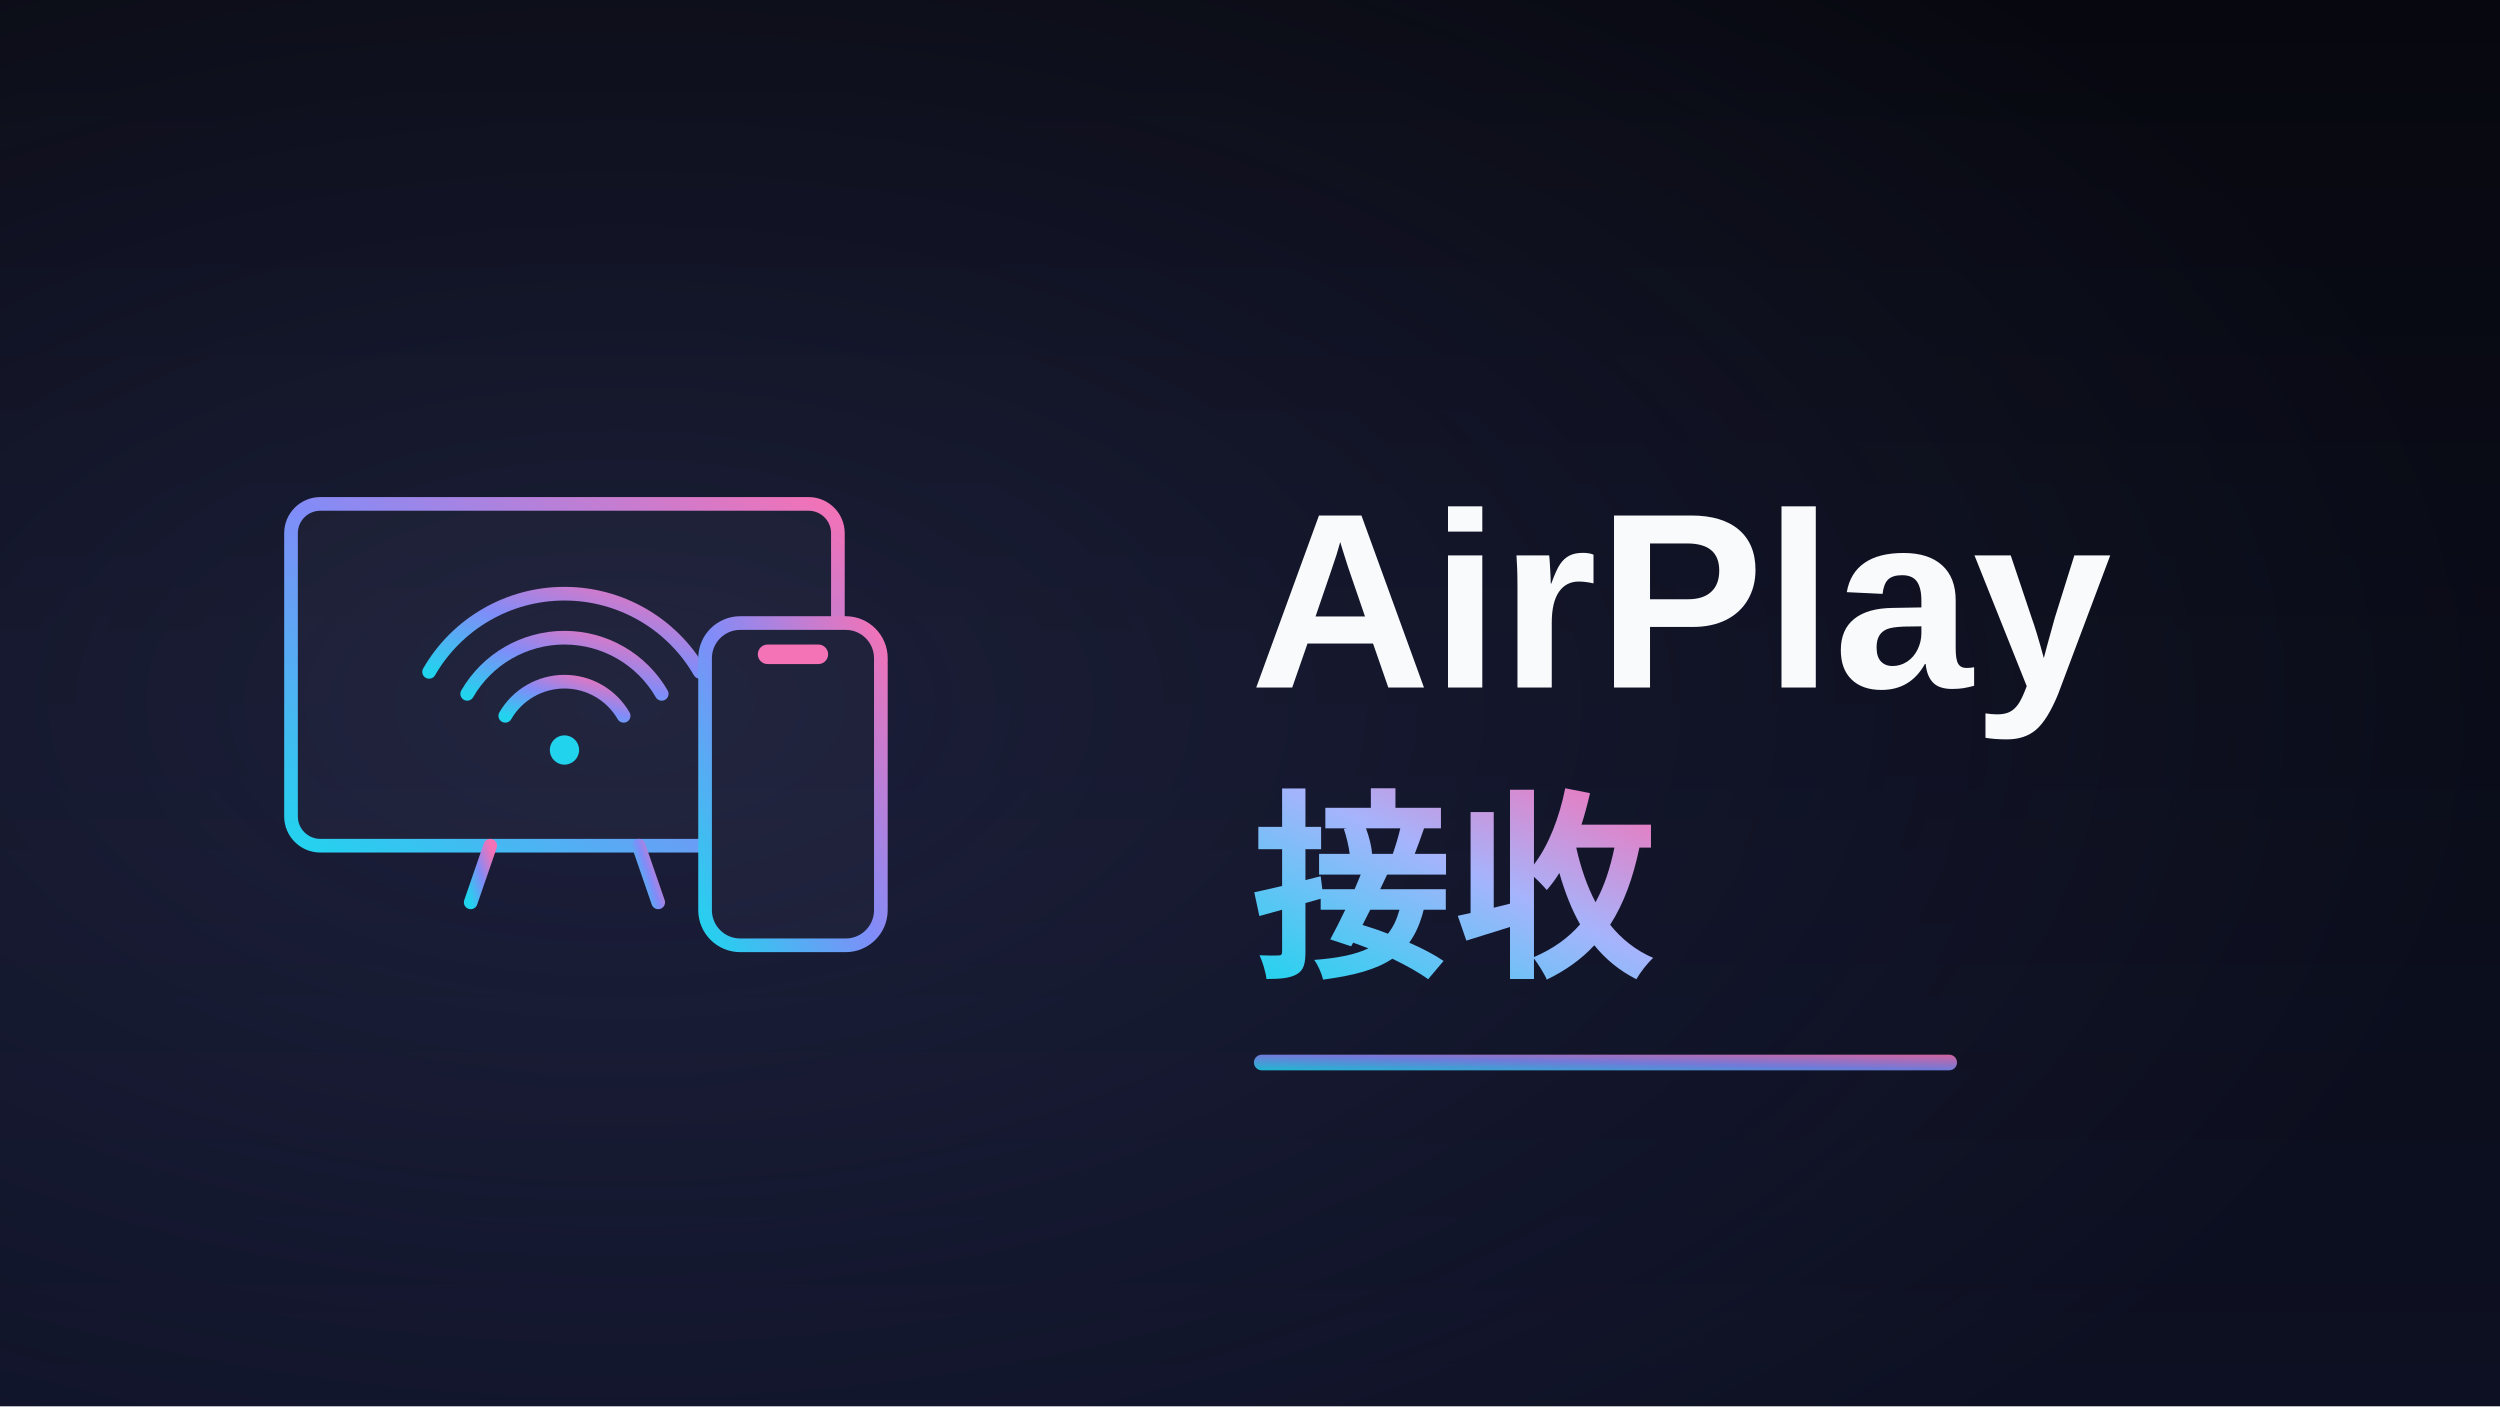
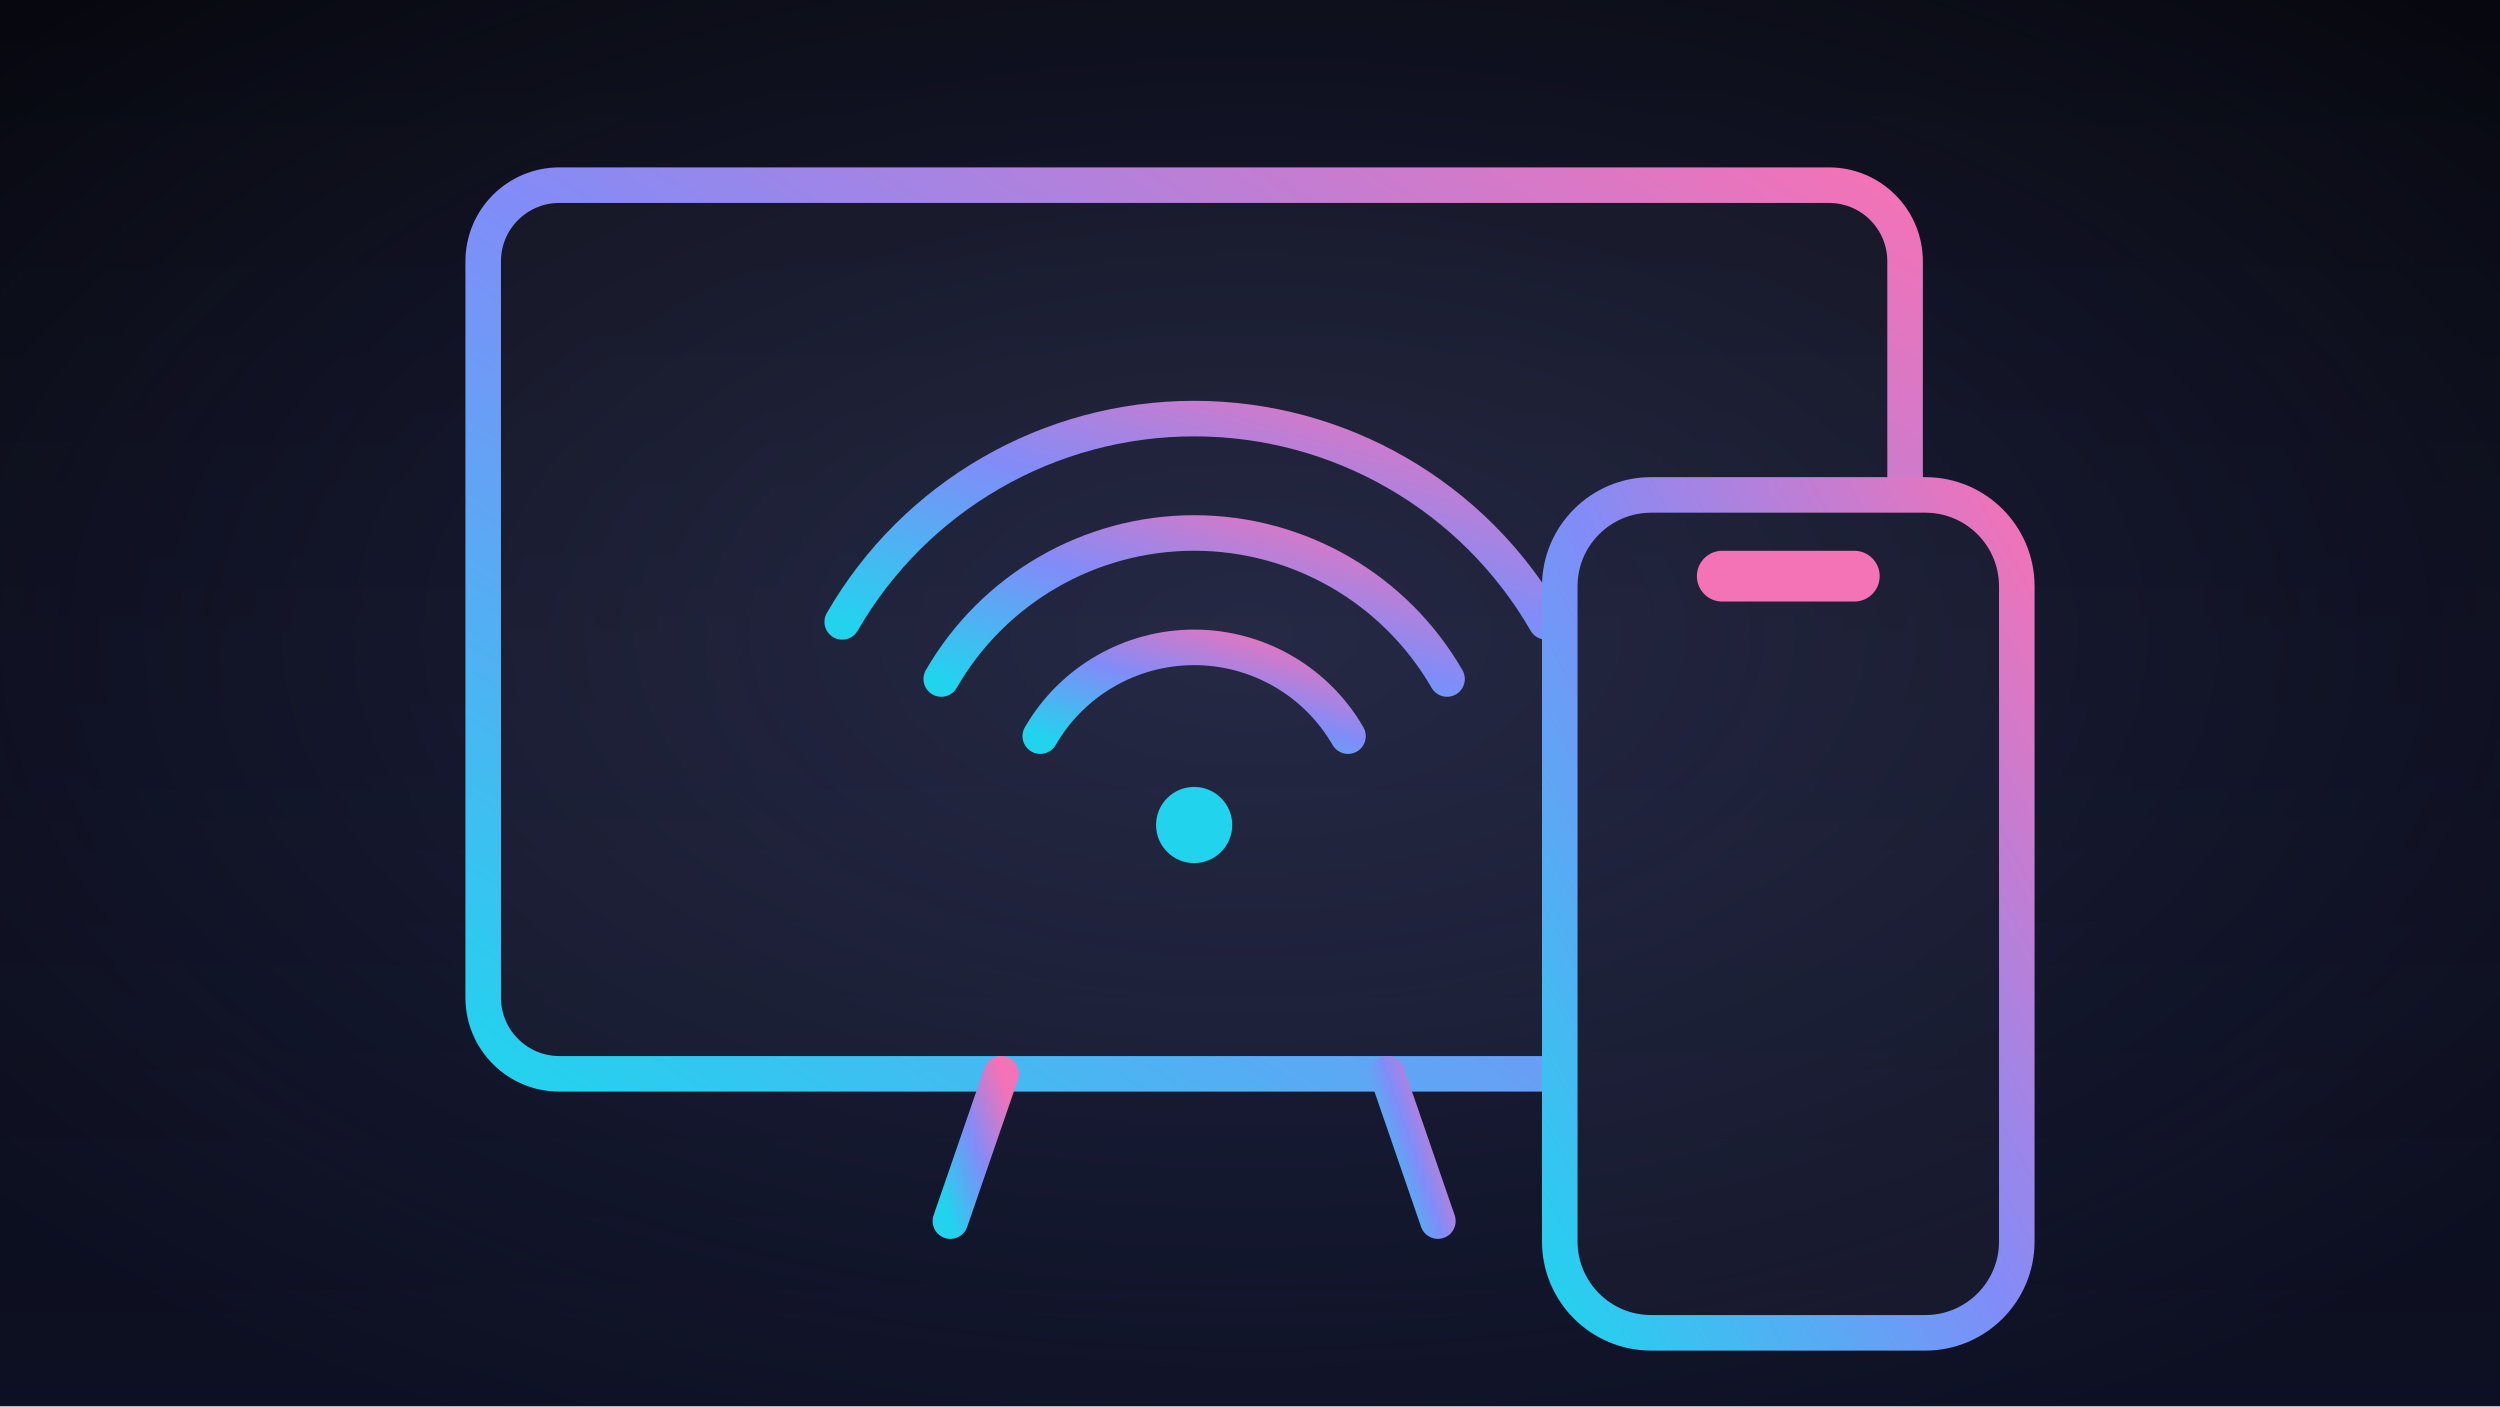
<svg xmlns="http://www.w3.org/2000/svg" viewBox="0 0 1280 720">
  <defs>
    <linearGradient id="bg" x1="0" y1="0" x2="0" y2="1">
      <stop offset="0" stop-color="#07080F" />
      <stop offset="1" stop-color="#0D1022" />
    </linearGradient>
-     <radialGradient id="halo" cx="0.25" cy="0.5" r="0.75">
-       <stop offset="0" stop-color="#818CF8" stop-opacity="0.15" />
+     <radialGradient id="halo" cx="0.5" cy="0.45" r="0.65">
+       <stop offset="0" stop-color="#818CF8" stop-opacity="0.18" />
      <stop offset="1" stop-color="#818CF8" stop-opacity="0" />
    </radialGradient>
    <linearGradient id="holo" x1="0" y1="1" x2="1" y2="0">
      <stop offset="0" stop-color="#22D3EE" />
      <stop offset="0.5" stop-color="#818CF8" />
-       <stop offset="1" stop-color="#F472B6" />
-     </linearGradient>
-     <linearGradient id="textHolo" x1="0" y1="1" x2="1" y2="0">
-       <stop offset="0" stop-color="#22D3EE" />
-       <stop offset="0.55" stop-color="#A5B4FC" />
      <stop offset="1" stop-color="#F472B6" />
    </linearGradient>
    <mask id="tvMask">
      <rect x="0" y="0" width="1024" height="1024" fill="white" />
      <rect x="620" y="430" width="180" height="330" rx="36" fill="black" stroke="black" stroke-width="4" />
    </mask>
  </defs>
  <rect width="1280" height="720" fill="url(#bg)" />
  <rect width="1280" height="720" fill="url(#halo)" />
-   <g transform="translate(51 104) scale(0.5)">
+   <g transform="translate(-7.4 -305.6) scale(1.3)">
    <rect x="196" y="308" width="560" height="350" rx="30" fill="rgba(255,255,255,0.03)" stroke="url(#holo)" stroke-width="14" mask="url(#tvMask)" />
    <circle cx="476" cy="560" r="15" fill="#22D3EE" />
    <path d="M 415.4 525 A 70 70 0 0 1 536.6 525" fill="none" stroke="url(#holo)" stroke-width="14" stroke-linecap="round" />
    <path d="M 376.4 502.5 A 115 115 0 0 1 575.6 502.5" fill="none" stroke="url(#holo)" stroke-width="14" stroke-linecap="round" />
    <path d="M 337.4 480 A 160 160 0 0 1 614.6 480" fill="none" stroke="url(#holo)" stroke-width="14" stroke-linecap="round" />
    <path d="M 400 658 L 380 716" stroke="url(#holo)" stroke-width="14" stroke-linecap="round" />
    <path d="M 552 658 L 572 716" stroke="url(#holo)" stroke-width="14" stroke-linecap="round" />
    <rect x="620" y="430" width="180" height="330" rx="36" fill="rgba(255,255,255,0.03)" stroke="url(#holo)" stroke-width="14" />
    <rect x="674" y="452" width="72" height="20" rx="10" fill="#F472B6" />
  </g>
-   <text x="640" y="352" font-family="PingFang SC, Helvetica Neue, Arial, sans-serif" font-size="128" font-weight="700" fill="#F8FAFC">AirPlay</text>
-   <text x="640" y="492" font-family="PingFang SC, Helvetica Neue, Arial, sans-serif" font-size="104" font-weight="600" fill="url(#textHolo)">接收</text>
-   <rect x="642" y="540" width="360" height="8" rx="4" fill="url(#holo)" opacity="0.85" />
</svg>
